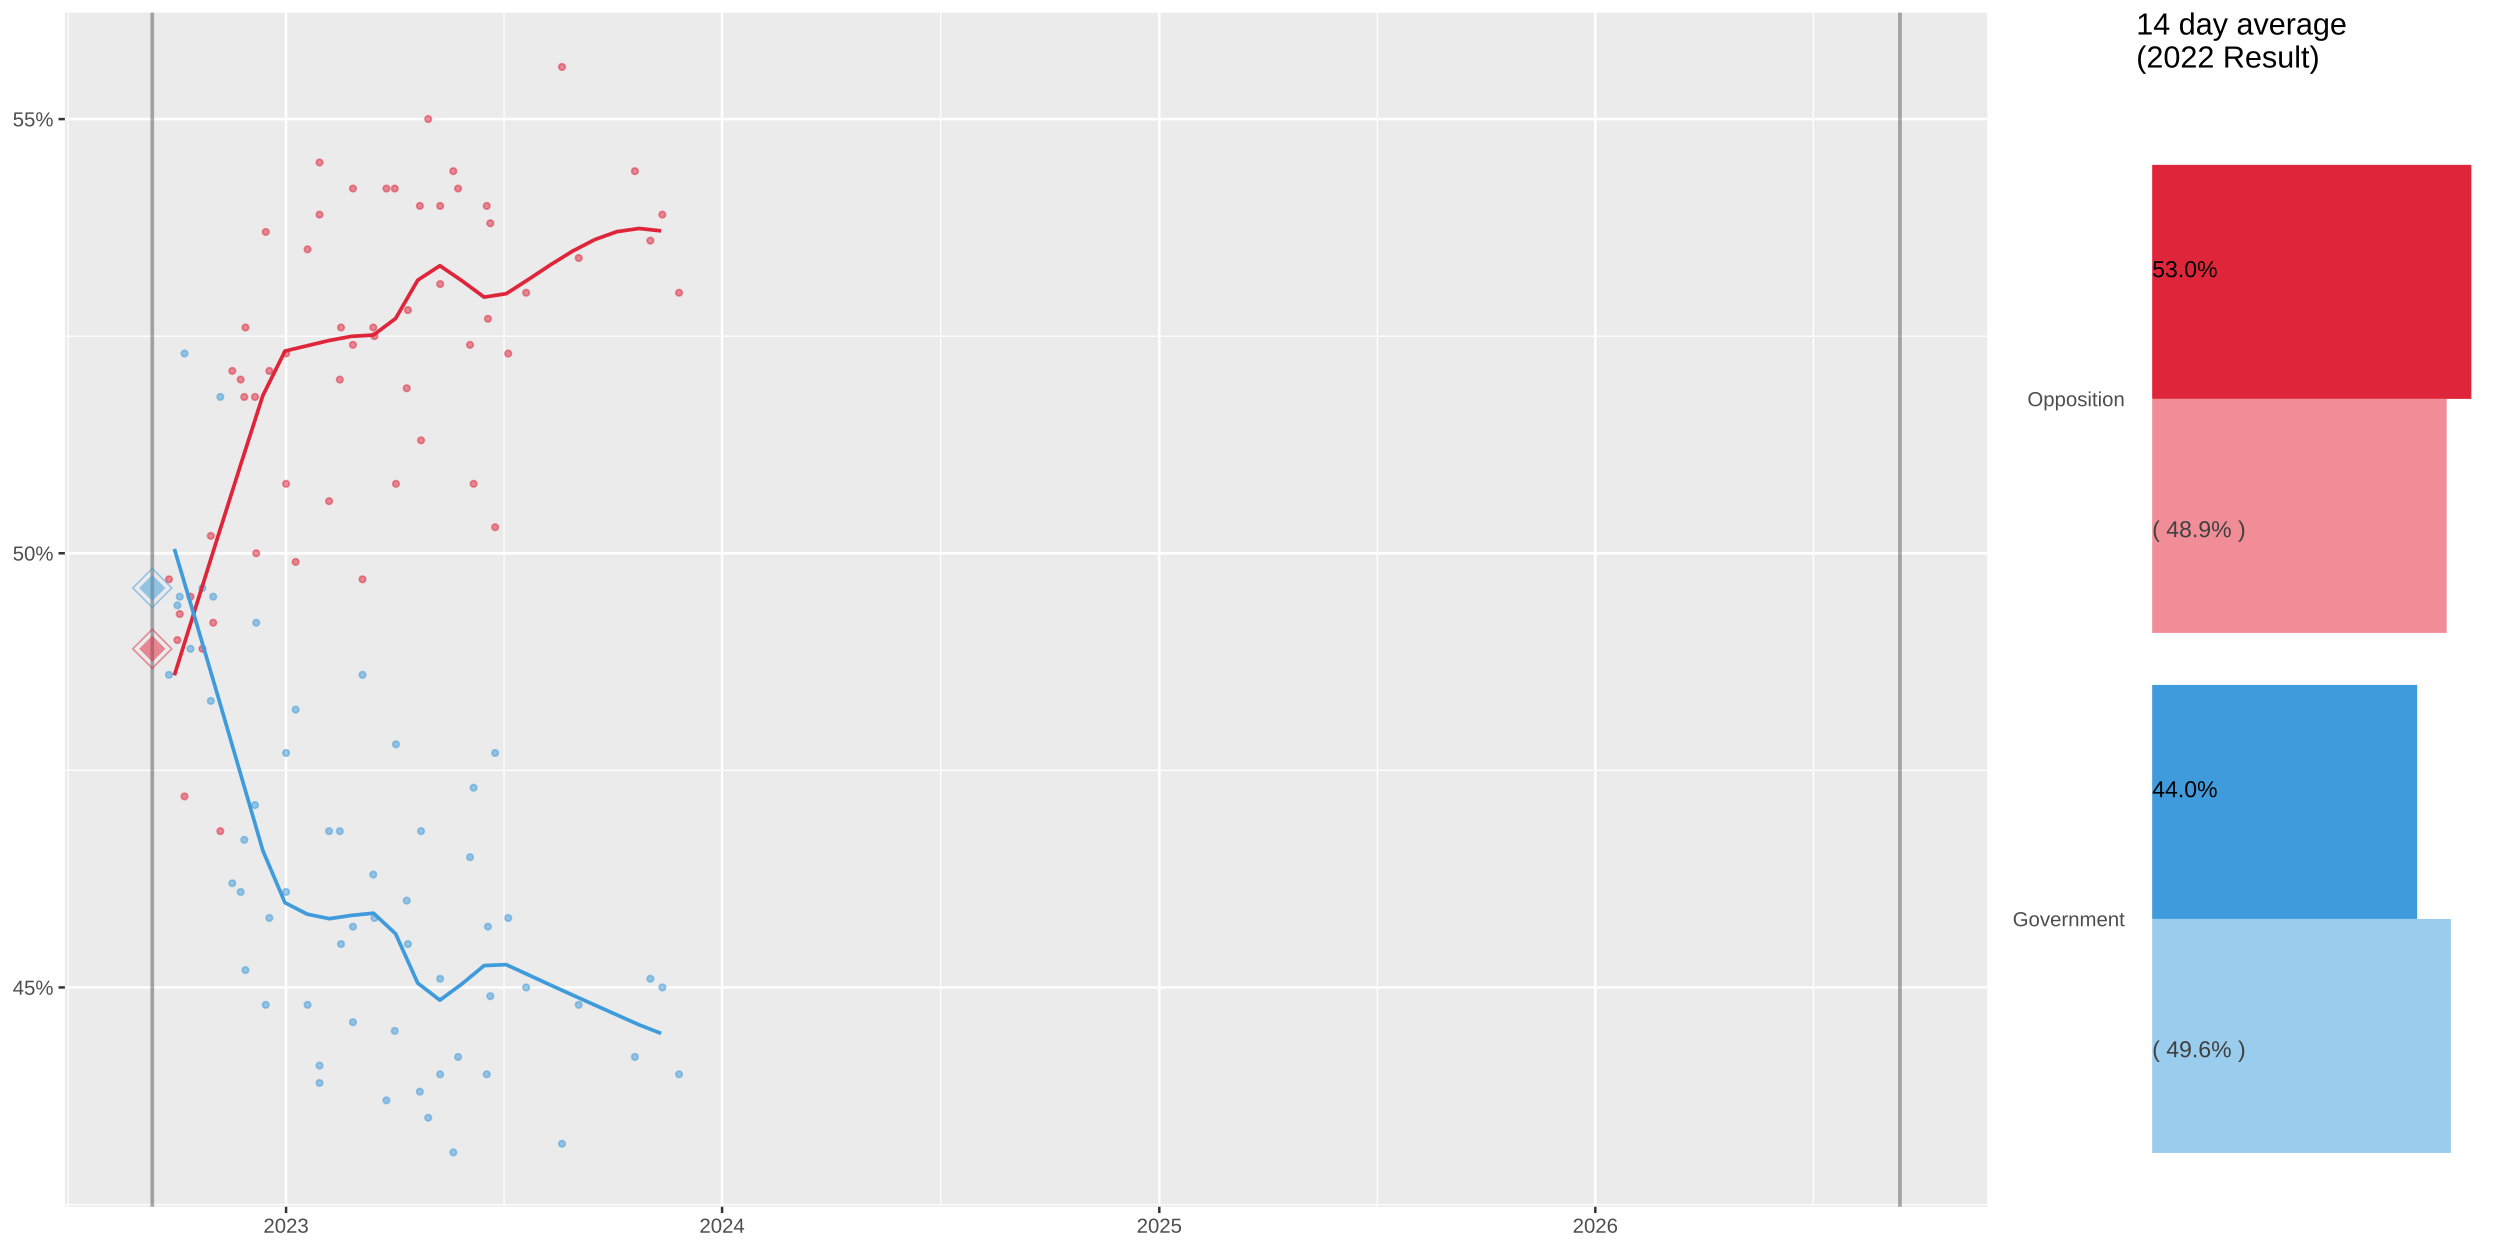
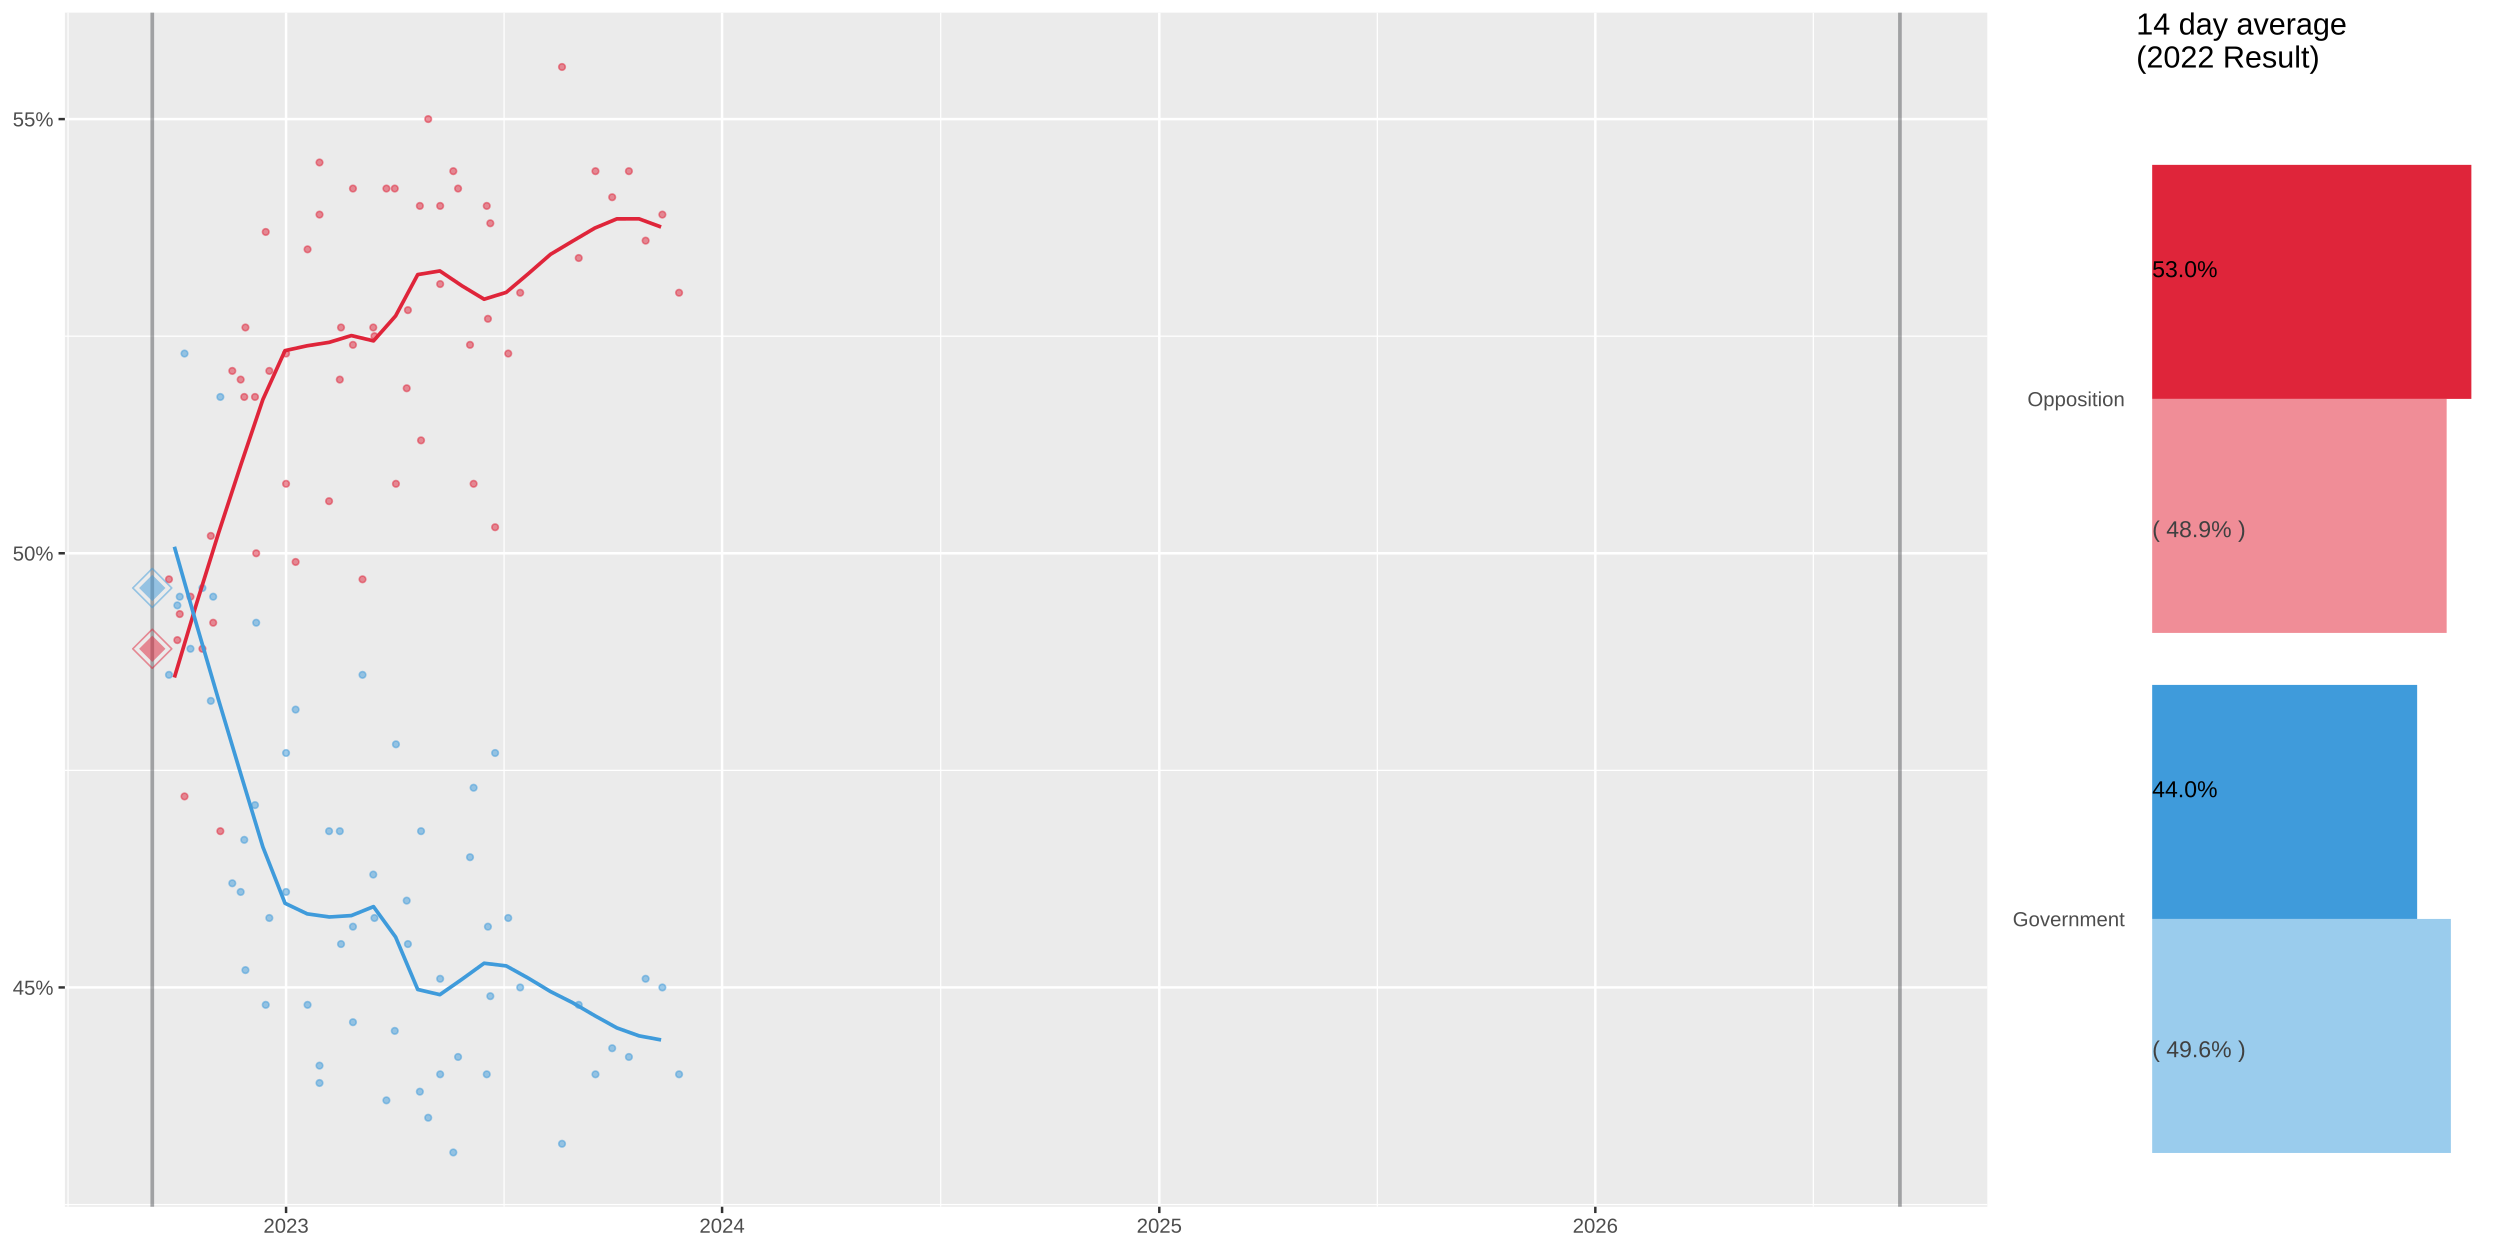
<svg xmlns="http://www.w3.org/2000/svg" class="svglite" width="1080.00pt" height="540.00pt" viewBox="0 0 1080.00 540.00">
  <defs>
    <style type="text/css">
    line, polyline, polygon, path, rect, circle {
      fill: none;
      stroke: #000000;
      stroke-linecap: round;
      stroke-linejoin: round;
      stroke-miterlimit: 10.00;
    }
    text {
      white-space: pre;
    }
  </style>
  </defs>
  <rect width="100%" height="100%" style="stroke: none; fill: none;" />
  <defs>
    <clipPath id="cpMC4wMHwxMDgwLjAwfDAuMDB8NTQwLjAw">
      <rect x="0.00" y="0.00" width="1080.00" height="540.00" />
    </clipPath>
  </defs>
  <g clip-path="url(#cpMC4wMHwxMDgwLjAwfDAuMDB8NTQwLjAw)">
</g>
  <defs>
    <clipPath id="cpMC4wMHw4NjQuMDB8MC4wMHw1NDAuMDA=">
      <rect x="0.00" y="0.00" width="864.00" height="540.00" />
    </clipPath>
  </defs>
  <g clip-path="url(#cpMC4wMHw4NjQuMDB8MC4wMHw1NDAuMDA=)">
    <rect x="0.00" y="0.00" width="864.00" height="540.00" style="stroke-width: 1.07; stroke: #FFFFFF; fill: #FFFFFF;" />
  </g>
  <g clip-path="url(#cpMC4wMHwxMDgwLjAwfDAuMDB8NTQwLjAw)">
</g>
  <defs>
    <clipPath id="cpMjguMDN8ODU4LjUyfDUuNDh8NTIxLjMx">
      <rect x="28.03" y="5.48" width="830.49" height="515.83" />
    </clipPath>
  </defs>
  <g clip-path="url(#cpMjguMDN8ODU4LjUyfDUuNDh8NTIxLjMx)">
    <rect x="28.03" y="5.48" width="830.49" height="515.83" style="stroke-width: 1.07; stroke: none; fill: #EBEBEB;" />
    <polyline points="28.03,520.37 858.52,520.37 " style="stroke-width: 0.53; stroke: #FFFFFF; stroke-linecap: butt;" />
    <polyline points="28.03,332.80 858.52,332.80 " style="stroke-width: 0.53; stroke: #FFFFFF; stroke-linecap: butt;" />
    <polyline points="28.03,145.22 858.52,145.22 " style="stroke-width: 0.53; stroke: #FFFFFF; stroke-linecap: butt;" />
    <polyline points="29.40,521.31 29.40,5.48 " style="stroke-width: 0.53; stroke: #FFFFFF; stroke-linecap: butt;" />
    <polyline points="217.76,521.31 217.76,5.48 " style="stroke-width: 0.53; stroke: #FFFFFF; stroke-linecap: butt;" />
    <polyline points="406.38,521.31 406.38,5.48 " style="stroke-width: 0.53; stroke: #FFFFFF; stroke-linecap: butt;" />
    <polyline points="595.00,521.31 595.00,5.48 " style="stroke-width: 0.53; stroke: #FFFFFF; stroke-linecap: butt;" />
    <polyline points="783.36,521.31 783.36,5.48 " style="stroke-width: 0.53; stroke: #FFFFFF; stroke-linecap: butt;" />
    <polyline points="28.03,426.58 858.52,426.58 " style="stroke-width: 1.07; stroke: #FFFFFF; stroke-linecap: butt;" />
    <polyline points="28.03,239.01 858.52,239.01 " style="stroke-width: 1.07; stroke: #FFFFFF; stroke-linecap: butt;" />
    <polyline points="28.03,51.44 858.52,51.44 " style="stroke-width: 1.07; stroke: #FFFFFF; stroke-linecap: butt;" />
    <polyline points="123.58,521.31 123.58,5.48 " style="stroke-width: 1.07; stroke: #FFFFFF; stroke-linecap: butt;" />
    <polyline points="311.94,521.31 311.94,5.48 " style="stroke-width: 1.07; stroke: #FFFFFF; stroke-linecap: butt;" />
    <polyline points="500.82,521.31 500.82,5.48 " style="stroke-width: 1.07; stroke: #FFFFFF; stroke-linecap: butt;" />
    <polyline points="689.18,521.31 689.18,5.48 " style="stroke-width: 1.07; stroke: #FFFFFF; stroke-linecap: butt;" />
    <circle cx="293.36" cy="126.46" r="1.42" style="stroke-width: 0.71; stroke: #DF253A; stroke-opacity: 0.50; fill: #DF253A; fill-opacity: 0.50;" />
    <circle cx="286.14" cy="92.70" r="1.42" style="stroke-width: 0.71; stroke: #DF253A; stroke-opacity: 0.50; fill: #DF253A; fill-opacity: 0.50;" />
-     <circle cx="280.97" cy="103.96" r="1.42" style="stroke-width: 0.71; stroke: #DF253A; stroke-opacity: 0.50; fill: #DF253A; fill-opacity: 0.50;" />
-     <circle cx="274.27" cy="73.94" r="1.42" style="stroke-width: 0.71; stroke: #DF253A; stroke-opacity: 0.50; fill: #DF253A; fill-opacity: 0.50;" />
+     <circle cx="278.91" cy="103.96" r="1.42" style="stroke-width: 0.71; stroke: #DF253A; stroke-opacity: 0.50; fill: #DF253A; fill-opacity: 0.50;" />
+     <circle cx="271.69" cy="73.94" r="1.42" style="stroke-width: 0.71; stroke: #DF253A; stroke-opacity: 0.50; fill: #DF253A; fill-opacity: 0.50;" />
+     <circle cx="264.46" cy="85.20" r="1.42" style="stroke-width: 0.71; stroke: #DF253A; stroke-opacity: 0.50; fill: #DF253A; fill-opacity: 0.50;" />
+     <circle cx="257.24" cy="73.94" r="1.42" style="stroke-width: 0.71; stroke: #DF253A; stroke-opacity: 0.50; fill: #DF253A; fill-opacity: 0.50;" />
    <circle cx="250.01" cy="111.46" r="1.42" style="stroke-width: 0.71; stroke: #DF253A; stroke-opacity: 0.50; fill: #DF253A; fill-opacity: 0.50;" />
    <circle cx="242.79" cy="28.93" r="1.42" style="stroke-width: 0.71; stroke: #DF253A; stroke-opacity: 0.50; fill: #DF253A; fill-opacity: 0.50;" />
-     <circle cx="227.30" cy="126.46" r="1.42" style="stroke-width: 0.71; stroke: #DF253A; stroke-opacity: 0.50; fill: #DF253A; fill-opacity: 0.50;" />
+     <circle cx="224.72" cy="126.46" r="1.42" style="stroke-width: 0.71; stroke: #DF253A; stroke-opacity: 0.50; fill: #DF253A; fill-opacity: 0.50;" />
    <circle cx="219.56" cy="152.73" r="1.42" style="stroke-width: 0.71; stroke: #DF253A; stroke-opacity: 0.50; fill: #DF253A; fill-opacity: 0.50;" />
    <circle cx="213.89" cy="227.76" r="1.42" style="stroke-width: 0.71; stroke: #DF253A; stroke-opacity: 0.50; fill: #DF253A; fill-opacity: 0.50;" />
    <circle cx="211.82" cy="96.45" r="1.42" style="stroke-width: 0.71; stroke: #DF253A; stroke-opacity: 0.50; fill: #DF253A; fill-opacity: 0.50;" />
    <circle cx="210.79" cy="137.72" r="1.42" style="stroke-width: 0.71; stroke: #DF253A; stroke-opacity: 0.50; fill: #DF253A; fill-opacity: 0.50;" />
    <circle cx="210.28" cy="88.95" r="1.42" style="stroke-width: 0.71; stroke: #DF253A; stroke-opacity: 0.50; fill: #DF253A; fill-opacity: 0.50;" />
    <circle cx="204.60" cy="209.00" r="1.42" style="stroke-width: 0.71; stroke: #DF253A; stroke-opacity: 0.50; fill: #DF253A; fill-opacity: 0.50;" />
    <circle cx="203.05" cy="148.97" r="1.42" style="stroke-width: 0.71; stroke: #DF253A; stroke-opacity: 0.50; fill: #DF253A; fill-opacity: 0.50;" />
    <circle cx="197.89" cy="81.45" r="1.42" style="stroke-width: 0.71; stroke: #DF253A; stroke-opacity: 0.50; fill: #DF253A; fill-opacity: 0.50;" />
    <circle cx="195.83" cy="73.94" r="1.42" style="stroke-width: 0.71; stroke: #DF253A; stroke-opacity: 0.50; fill: #DF253A; fill-opacity: 0.50;" />
    <circle cx="190.15" cy="122.71" r="1.42" style="stroke-width: 0.71; stroke: #DF253A; stroke-opacity: 0.50; fill: #DF253A; fill-opacity: 0.50;" />
    <circle cx="190.15" cy="88.95" r="1.42" style="stroke-width: 0.71; stroke: #DF253A; stroke-opacity: 0.50; fill: #DF253A; fill-opacity: 0.50;" />
    <circle cx="184.99" cy="51.44" r="1.42" style="stroke-width: 0.71; stroke: #DF253A; stroke-opacity: 0.50; fill: #DF253A; fill-opacity: 0.50;" />
    <circle cx="181.89" cy="190.24" r="1.42" style="stroke-width: 0.71; stroke: #DF253A; stroke-opacity: 0.50; fill: #DF253A; fill-opacity: 0.50;" />
    <circle cx="181.38" cy="88.95" r="1.42" style="stroke-width: 0.71; stroke: #DF253A; stroke-opacity: 0.50; fill: #DF253A; fill-opacity: 0.50;" />
    <circle cx="176.22" cy="133.97" r="1.42" style="stroke-width: 0.71; stroke: #DF253A; stroke-opacity: 0.50; fill: #DF253A; fill-opacity: 0.50;" />
    <circle cx="175.70" cy="167.73" r="1.42" style="stroke-width: 0.71; stroke: #DF253A; stroke-opacity: 0.50; fill: #DF253A; fill-opacity: 0.50;" />
    <circle cx="171.05" cy="209.00" r="1.42" style="stroke-width: 0.71; stroke: #DF253A; stroke-opacity: 0.50; fill: #DF253A; fill-opacity: 0.50;" />
    <circle cx="170.54" cy="81.45" r="1.42" style="stroke-width: 0.71; stroke: #DF253A; stroke-opacity: 0.50; fill: #DF253A; fill-opacity: 0.50;" />
    <circle cx="166.93" cy="81.45" r="1.42" style="stroke-width: 0.71; stroke: #DF253A; stroke-opacity: 0.50; fill: #DF253A; fill-opacity: 0.50;" />
    <circle cx="161.77" cy="145.22" r="1.42" style="stroke-width: 0.71; stroke: #DF253A; stroke-opacity: 0.50; fill: #DF253A; fill-opacity: 0.50;" />
    <circle cx="161.25" cy="141.47" r="1.42" style="stroke-width: 0.71; stroke: #DF253A; stroke-opacity: 0.50; fill: #DF253A; fill-opacity: 0.50;" />
    <circle cx="156.61" cy="250.26" r="1.42" style="stroke-width: 0.71; stroke: #DF253A; stroke-opacity: 0.50; fill: #DF253A; fill-opacity: 0.50;" />
    <circle cx="152.48" cy="148.97" r="1.42" style="stroke-width: 0.71; stroke: #DF253A; stroke-opacity: 0.50; fill: #DF253A; fill-opacity: 0.50;" />
    <circle cx="152.48" cy="81.45" r="1.42" style="stroke-width: 0.71; stroke: #DF253A; stroke-opacity: 0.50; fill: #DF253A; fill-opacity: 0.50;" />
    <circle cx="147.32" cy="141.47" r="1.42" style="stroke-width: 0.71; stroke: #DF253A; stroke-opacity: 0.50; fill: #DF253A; fill-opacity: 0.50;" />
    <circle cx="146.80" cy="163.98" r="1.42" style="stroke-width: 0.71; stroke: #DF253A; stroke-opacity: 0.50; fill: #DF253A; fill-opacity: 0.50;" />
    <circle cx="142.16" cy="216.50" r="1.42" style="stroke-width: 0.71; stroke: #DF253A; stroke-opacity: 0.50; fill: #DF253A; fill-opacity: 0.50;" />
    <circle cx="138.03" cy="70.19" r="1.42" style="stroke-width: 0.71; stroke: #DF253A; stroke-opacity: 0.50; fill: #DF253A; fill-opacity: 0.50;" />
    <circle cx="138.03" cy="92.70" r="1.42" style="stroke-width: 0.71; stroke: #DF253A; stroke-opacity: 0.50; fill: #DF253A; fill-opacity: 0.50;" />
    <circle cx="123.58" cy="209.00" r="1.42" style="stroke-width: 0.71; stroke: #DF253A; stroke-opacity: 0.50; fill: #DF253A; fill-opacity: 0.50;" />
    <circle cx="132.87" cy="107.71" r="1.42" style="stroke-width: 0.71; stroke: #DF253A; stroke-opacity: 0.50; fill: #DF253A; fill-opacity: 0.50;" />
    <circle cx="127.71" cy="242.76" r="1.42" style="stroke-width: 0.71; stroke: #DF253A; stroke-opacity: 0.50; fill: #DF253A; fill-opacity: 0.50;" />
    <circle cx="123.58" cy="152.73" r="1.42" style="stroke-width: 0.71; stroke: #DF253A; stroke-opacity: 0.50; fill: #DF253A; fill-opacity: 0.50;" />
    <circle cx="116.35" cy="160.23" r="1.42" style="stroke-width: 0.71; stroke: #DF253A; stroke-opacity: 0.50; fill: #DF253A; fill-opacity: 0.50;" />
    <circle cx="114.80" cy="100.20" r="1.42" style="stroke-width: 0.71; stroke: #DF253A; stroke-opacity: 0.50; fill: #DF253A; fill-opacity: 0.50;" />
    <circle cx="110.68" cy="239.01" r="1.42" style="stroke-width: 0.71; stroke: #DF253A; stroke-opacity: 0.50; fill: #DF253A; fill-opacity: 0.50;" />
    <circle cx="110.16" cy="171.48" r="1.42" style="stroke-width: 0.71; stroke: #DF253A; stroke-opacity: 0.50; fill: #DF253A; fill-opacity: 0.50;" />
    <circle cx="106.03" cy="141.47" r="1.42" style="stroke-width: 0.71; stroke: #DF253A; stroke-opacity: 0.50; fill: #DF253A; fill-opacity: 0.50;" />
    <circle cx="105.52" cy="171.48" r="1.42" style="stroke-width: 0.71; stroke: #DF253A; stroke-opacity: 0.50; fill: #DF253A; fill-opacity: 0.50;" />
    <circle cx="103.97" cy="163.98" r="1.42" style="stroke-width: 0.71; stroke: #DF253A; stroke-opacity: 0.50; fill: #DF253A; fill-opacity: 0.50;" />
    <circle cx="100.35" cy="160.23" r="1.42" style="stroke-width: 0.71; stroke: #DF253A; stroke-opacity: 0.50; fill: #DF253A; fill-opacity: 0.50;" />
    <circle cx="95.19" cy="359.06" r="1.42" style="stroke-width: 0.71; stroke: #DF253A; stroke-opacity: 0.50; fill: #DF253A; fill-opacity: 0.50;" />
    <circle cx="92.10" cy="269.02" r="1.42" style="stroke-width: 0.71; stroke: #DF253A; stroke-opacity: 0.50; fill: #DF253A; fill-opacity: 0.50;" />
    <circle cx="91.07" cy="231.51" r="1.42" style="stroke-width: 0.71; stroke: #DF253A; stroke-opacity: 0.50; fill: #DF253A; fill-opacity: 0.50;" />
    <circle cx="87.45" cy="280.28" r="1.42" style="stroke-width: 0.71; stroke: #DF253A; stroke-opacity: 0.50; fill: #DF253A; fill-opacity: 0.50;" />
    <circle cx="82.29" cy="257.77" r="1.42" style="stroke-width: 0.71; stroke: #DF253A; stroke-opacity: 0.50; fill: #DF253A; fill-opacity: 0.50;" />
    <circle cx="79.71" cy="344.05" r="1.42" style="stroke-width: 0.71; stroke: #DF253A; stroke-opacity: 0.50; fill: #DF253A; fill-opacity: 0.50;" />
    <circle cx="77.65" cy="265.27" r="1.42" style="stroke-width: 0.71; stroke: #DF253A; stroke-opacity: 0.50; fill: #DF253A; fill-opacity: 0.50;" />
    <circle cx="76.62" cy="276.52" r="1.42" style="stroke-width: 0.71; stroke: #DF253A; stroke-opacity: 0.50; fill: #DF253A; fill-opacity: 0.50;" />
    <circle cx="73.00" cy="250.26" r="1.42" style="stroke-width: 0.71; stroke: #DF253A; stroke-opacity: 0.50; fill: #DF253A; fill-opacity: 0.50;" />
    <circle cx="293.36" cy="464.10" r="1.42" style="stroke-width: 0.71; stroke: #3F9BDB; stroke-opacity: 0.50; fill: #3F9BDB; fill-opacity: 0.50;" />
    <circle cx="286.14" cy="426.58" r="1.42" style="stroke-width: 0.71; stroke: #3F9BDB; stroke-opacity: 0.50; fill: #3F9BDB; fill-opacity: 0.50;" />
-     <circle cx="280.97" cy="422.83" r="1.42" style="stroke-width: 0.71; stroke: #3F9BDB; stroke-opacity: 0.50; fill: #3F9BDB; fill-opacity: 0.50;" />
-     <circle cx="274.27" cy="456.60" r="1.42" style="stroke-width: 0.71; stroke: #3F9BDB; stroke-opacity: 0.50; fill: #3F9BDB; fill-opacity: 0.50;" />
+     <circle cx="278.91" cy="422.83" r="1.42" style="stroke-width: 0.71; stroke: #3F9BDB; stroke-opacity: 0.50; fill: #3F9BDB; fill-opacity: 0.50;" />
+     <circle cx="271.69" cy="456.60" r="1.42" style="stroke-width: 0.71; stroke: #3F9BDB; stroke-opacity: 0.50; fill: #3F9BDB; fill-opacity: 0.50;" />
+     <circle cx="264.46" cy="452.84" r="1.42" style="stroke-width: 0.71; stroke: #3F9BDB; stroke-opacity: 0.50; fill: #3F9BDB; fill-opacity: 0.50;" />
+     <circle cx="257.24" cy="464.10" r="1.42" style="stroke-width: 0.71; stroke: #3F9BDB; stroke-opacity: 0.50; fill: #3F9BDB; fill-opacity: 0.50;" />
    <circle cx="250.01" cy="434.09" r="1.42" style="stroke-width: 0.71; stroke: #3F9BDB; stroke-opacity: 0.50; fill: #3F9BDB; fill-opacity: 0.50;" />
    <circle cx="242.79" cy="494.11" r="1.42" style="stroke-width: 0.71; stroke: #3F9BDB; stroke-opacity: 0.50; fill: #3F9BDB; fill-opacity: 0.50;" />
-     <circle cx="227.30" cy="426.58" r="1.42" style="stroke-width: 0.71; stroke: #3F9BDB; stroke-opacity: 0.50; fill: #3F9BDB; fill-opacity: 0.50;" />
+     <circle cx="224.72" cy="426.58" r="1.42" style="stroke-width: 0.71; stroke: #3F9BDB; stroke-opacity: 0.50; fill: #3F9BDB; fill-opacity: 0.50;" />
    <circle cx="219.56" cy="396.57" r="1.42" style="stroke-width: 0.71; stroke: #3F9BDB; stroke-opacity: 0.50; fill: #3F9BDB; fill-opacity: 0.50;" />
    <circle cx="213.89" cy="325.29" r="1.42" style="stroke-width: 0.71; stroke: #3F9BDB; stroke-opacity: 0.50; fill: #3F9BDB; fill-opacity: 0.50;" />
    <circle cx="211.82" cy="430.34" r="1.42" style="stroke-width: 0.71; stroke: #3F9BDB; stroke-opacity: 0.50; fill: #3F9BDB; fill-opacity: 0.50;" />
    <circle cx="210.79" cy="400.32" r="1.42" style="stroke-width: 0.71; stroke: #3F9BDB; stroke-opacity: 0.50; fill: #3F9BDB; fill-opacity: 0.50;" />
    <circle cx="210.28" cy="464.10" r="1.42" style="stroke-width: 0.71; stroke: #3F9BDB; stroke-opacity: 0.50; fill: #3F9BDB; fill-opacity: 0.50;" />
    <circle cx="204.60" cy="340.30" r="1.42" style="stroke-width: 0.71; stroke: #3F9BDB; stroke-opacity: 0.50; fill: #3F9BDB; fill-opacity: 0.50;" />
    <circle cx="203.05" cy="370.31" r="1.42" style="stroke-width: 0.71; stroke: #3F9BDB; stroke-opacity: 0.50; fill: #3F9BDB; fill-opacity: 0.50;" />
    <circle cx="197.89" cy="456.60" r="1.42" style="stroke-width: 0.71; stroke: #3F9BDB; stroke-opacity: 0.50; fill: #3F9BDB; fill-opacity: 0.50;" />
    <circle cx="195.83" cy="497.86" r="1.42" style="stroke-width: 0.71; stroke: #3F9BDB; stroke-opacity: 0.50; fill: #3F9BDB; fill-opacity: 0.50;" />
    <circle cx="190.15" cy="422.83" r="1.42" style="stroke-width: 0.71; stroke: #3F9BDB; stroke-opacity: 0.50; fill: #3F9BDB; fill-opacity: 0.50;" />
    <circle cx="190.15" cy="464.10" r="1.42" style="stroke-width: 0.71; stroke: #3F9BDB; stroke-opacity: 0.50; fill: #3F9BDB; fill-opacity: 0.50;" />
    <circle cx="184.99" cy="482.86" r="1.42" style="stroke-width: 0.71; stroke: #3F9BDB; stroke-opacity: 0.50; fill: #3F9BDB; fill-opacity: 0.50;" />
    <circle cx="181.89" cy="359.06" r="1.42" style="stroke-width: 0.71; stroke: #3F9BDB; stroke-opacity: 0.50; fill: #3F9BDB; fill-opacity: 0.50;" />
    <circle cx="181.38" cy="471.60" r="1.42" style="stroke-width: 0.71; stroke: #3F9BDB; stroke-opacity: 0.50; fill: #3F9BDB; fill-opacity: 0.50;" />
    <circle cx="176.22" cy="407.83" r="1.42" style="stroke-width: 0.71; stroke: #3F9BDB; stroke-opacity: 0.50; fill: #3F9BDB; fill-opacity: 0.50;" />
    <circle cx="175.70" cy="389.07" r="1.42" style="stroke-width: 0.71; stroke: #3F9BDB; stroke-opacity: 0.50; fill: #3F9BDB; fill-opacity: 0.50;" />
    <circle cx="171.05" cy="321.54" r="1.42" style="stroke-width: 0.71; stroke: #3F9BDB; stroke-opacity: 0.50; fill: #3F9BDB; fill-opacity: 0.50;" />
    <circle cx="170.54" cy="445.34" r="1.42" style="stroke-width: 0.71; stroke: #3F9BDB; stroke-opacity: 0.50; fill: #3F9BDB; fill-opacity: 0.50;" />
    <circle cx="166.93" cy="475.35" r="1.42" style="stroke-width: 0.71; stroke: #3F9BDB; stroke-opacity: 0.50; fill: #3F9BDB; fill-opacity: 0.50;" />
    <circle cx="161.77" cy="396.57" r="1.42" style="stroke-width: 0.71; stroke: #3F9BDB; stroke-opacity: 0.50; fill: #3F9BDB; fill-opacity: 0.50;" />
    <circle cx="161.25" cy="377.81" r="1.42" style="stroke-width: 0.71; stroke: #3F9BDB; stroke-opacity: 0.50; fill: #3F9BDB; fill-opacity: 0.50;" />
    <circle cx="156.61" cy="291.53" r="1.42" style="stroke-width: 0.71; stroke: #3F9BDB; stroke-opacity: 0.50; fill: #3F9BDB; fill-opacity: 0.50;" />
    <circle cx="152.48" cy="400.32" r="1.42" style="stroke-width: 0.71; stroke: #3F9BDB; stroke-opacity: 0.50; fill: #3F9BDB; fill-opacity: 0.50;" />
    <circle cx="152.48" cy="441.59" r="1.42" style="stroke-width: 0.71; stroke: #3F9BDB; stroke-opacity: 0.50; fill: #3F9BDB; fill-opacity: 0.50;" />
    <circle cx="147.32" cy="407.83" r="1.42" style="stroke-width: 0.71; stroke: #3F9BDB; stroke-opacity: 0.50; fill: #3F9BDB; fill-opacity: 0.50;" />
    <circle cx="146.80" cy="359.06" r="1.42" style="stroke-width: 0.71; stroke: #3F9BDB; stroke-opacity: 0.50; fill: #3F9BDB; fill-opacity: 0.50;" />
    <circle cx="142.16" cy="359.06" r="1.42" style="stroke-width: 0.71; stroke: #3F9BDB; stroke-opacity: 0.50; fill: #3F9BDB; fill-opacity: 0.50;" />
    <circle cx="138.03" cy="467.85" r="1.42" style="stroke-width: 0.71; stroke: #3F9BDB; stroke-opacity: 0.50; fill: #3F9BDB; fill-opacity: 0.50;" />
    <circle cx="138.03" cy="460.35" r="1.42" style="stroke-width: 0.71; stroke: #3F9BDB; stroke-opacity: 0.50; fill: #3F9BDB; fill-opacity: 0.50;" />
    <circle cx="123.58" cy="325.29" r="1.42" style="stroke-width: 0.71; stroke: #3F9BDB; stroke-opacity: 0.50; fill: #3F9BDB; fill-opacity: 0.50;" />
    <circle cx="132.87" cy="434.09" r="1.42" style="stroke-width: 0.71; stroke: #3F9BDB; stroke-opacity: 0.50; fill: #3F9BDB; fill-opacity: 0.50;" />
    <circle cx="127.71" cy="306.54" r="1.42" style="stroke-width: 0.71; stroke: #3F9BDB; stroke-opacity: 0.50; fill: #3F9BDB; fill-opacity: 0.50;" />
    <circle cx="123.58" cy="385.32" r="1.42" style="stroke-width: 0.71; stroke: #3F9BDB; stroke-opacity: 0.50; fill: #3F9BDB; fill-opacity: 0.50;" />
    <circle cx="116.35" cy="396.57" r="1.42" style="stroke-width: 0.71; stroke: #3F9BDB; stroke-opacity: 0.50; fill: #3F9BDB; fill-opacity: 0.50;" />
    <circle cx="114.80" cy="434.09" r="1.42" style="stroke-width: 0.71; stroke: #3F9BDB; stroke-opacity: 0.50; fill: #3F9BDB; fill-opacity: 0.50;" />
    <circle cx="110.68" cy="269.02" r="1.42" style="stroke-width: 0.71; stroke: #3F9BDB; stroke-opacity: 0.50; fill: #3F9BDB; fill-opacity: 0.50;" />
    <circle cx="110.16" cy="347.80" r="1.42" style="stroke-width: 0.71; stroke: #3F9BDB; stroke-opacity: 0.50; fill: #3F9BDB; fill-opacity: 0.50;" />
    <circle cx="106.03" cy="419.08" r="1.42" style="stroke-width: 0.71; stroke: #3F9BDB; stroke-opacity: 0.50; fill: #3F9BDB; fill-opacity: 0.50;" />
    <circle cx="105.52" cy="362.81" r="1.42" style="stroke-width: 0.71; stroke: #3F9BDB; stroke-opacity: 0.50; fill: #3F9BDB; fill-opacity: 0.50;" />
    <circle cx="103.97" cy="385.32" r="1.42" style="stroke-width: 0.71; stroke: #3F9BDB; stroke-opacity: 0.50; fill: #3F9BDB; fill-opacity: 0.50;" />
    <circle cx="100.35" cy="381.57" r="1.42" style="stroke-width: 0.71; stroke: #3F9BDB; stroke-opacity: 0.50; fill: #3F9BDB; fill-opacity: 0.50;" />
    <circle cx="95.19" cy="171.48" r="1.42" style="stroke-width: 0.71; stroke: #3F9BDB; stroke-opacity: 0.50; fill: #3F9BDB; fill-opacity: 0.50;" />
    <circle cx="92.10" cy="257.77" r="1.42" style="stroke-width: 0.71; stroke: #3F9BDB; stroke-opacity: 0.50; fill: #3F9BDB; fill-opacity: 0.50;" />
    <circle cx="91.07" cy="302.78" r="1.42" style="stroke-width: 0.71; stroke: #3F9BDB; stroke-opacity: 0.50; fill: #3F9BDB; fill-opacity: 0.50;" />
    <circle cx="87.45" cy="254.02" r="1.42" style="stroke-width: 0.71; stroke: #3F9BDB; stroke-opacity: 0.50; fill: #3F9BDB; fill-opacity: 0.50;" />
    <circle cx="82.29" cy="280.28" r="1.42" style="stroke-width: 0.71; stroke: #3F9BDB; stroke-opacity: 0.50; fill: #3F9BDB; fill-opacity: 0.50;" />
    <circle cx="79.71" cy="152.73" r="1.42" style="stroke-width: 0.71; stroke: #3F9BDB; stroke-opacity: 0.50; fill: #3F9BDB; fill-opacity: 0.50;" />
    <circle cx="77.65" cy="257.77" r="1.42" style="stroke-width: 0.71; stroke: #3F9BDB; stroke-opacity: 0.50; fill: #3F9BDB; fill-opacity: 0.50;" />
    <circle cx="76.62" cy="261.52" r="1.42" style="stroke-width: 0.71; stroke: #3F9BDB; stroke-opacity: 0.50; fill: #3F9BDB; fill-opacity: 0.50;" />
    <circle cx="73.00" cy="291.53" r="1.42" style="stroke-width: 0.71; stroke: #3F9BDB; stroke-opacity: 0.50; fill: #3F9BDB; fill-opacity: 0.50;" />
-     <polyline points="75.34,291.73 84.89,261.25 94.45,230.79 104.01,200.63 113.56,170.85 123.12,151.65 132.68,149.36 142.23,147.09 151.79,145.30 161.35,144.72 170.90,137.57 180.46,121.03 190.02,114.79 199.58,121.31 209.13,128.36 218.69,126.87 228.25,120.74 237.80,114.40 247.36,108.47 256.92,103.51 266.47,100.07 276.03,98.70 285.59,99.74 " style="stroke-width: 1.60; stroke: #DF253A; stroke-linecap: butt;" />
-     <polyline points="75.34,237.15 84.89,269.29 94.45,301.79 104.01,334.64 113.56,367.46 123.12,389.98 132.68,394.90 142.23,396.88 151.79,395.45 161.35,394.50 170.90,403.39 180.46,424.70 190.02,432.06 199.58,425.04 209.13,417.13 218.69,416.73 228.25,421.13 237.80,425.54 247.36,429.87 256.92,434.17 266.47,438.44 276.03,442.69 285.59,446.44 " style="stroke-width: 1.60; stroke: #3F9BDB; stroke-linecap: butt;" />
+     <polyline points="75.34,292.68 84.89,260.80 94.45,230.15 104.01,200.92 113.56,172.59 123.12,151.48 132.68,149.38 142.23,147.88 151.79,144.97 161.35,147.26 170.90,136.47 180.46,118.62 190.02,117.05 199.58,123.49 209.13,129.26 218.69,126.30 228.25,118.22 237.80,109.88 247.36,104.17 256.92,98.54 266.47,94.55 276.03,94.53 285.59,98.07 " style="stroke-width: 1.60; stroke: #DF253A; stroke-linecap: butt;" />
+     <polyline points="75.34,236.20 84.89,269.74 94.45,302.45 104.01,334.36 113.56,365.89 123.12,390.20 132.68,394.78 142.23,396.13 151.79,395.53 161.35,391.66 170.90,404.81 180.46,427.46 190.02,429.69 199.58,423.03 209.13,416.12 218.69,417.27 228.25,422.58 237.80,428.34 247.36,433.17 256.92,438.76 266.47,444.05 276.03,447.48 285.59,449.25 " style="stroke-width: 1.60; stroke: #3F9BDB; stroke-linecap: butt;" />
    <line x1="820.77" y1="521.31" x2="820.77" y2="5.48" style="stroke-width: 1.60; stroke: #56595C; stroke-opacity: 0.50; stroke-linecap: butt;" />
    <line x1="65.78" y1="521.31" x2="65.78" y2="5.48" style="stroke-width: 1.60; stroke: #56595C; stroke-opacity: 0.50; stroke-linecap: butt;" />
    <polygon points="60.09,280.28 65.78,274.59 71.47,280.28 65.78,285.97 " style="stroke-width: 0.71; stroke: none; fill: #DF253A; fill-opacity: 0.50;" />
    <polygon points="60.09,254.02 65.78,248.33 71.47,254.02 65.78,259.70 " style="stroke-width: 0.71; stroke: none; fill: #3F9BDB; fill-opacity: 0.50;" />
    <polygon points="57.36,280.28 65.78,271.85 74.20,280.28 65.78,288.70 " style="stroke-width: 0.71; stroke: #DF253A; stroke-opacity: 0.50;" />
    <polygon points="57.36,254.02 65.78,245.59 74.20,254.02 65.78,262.44 " style="stroke-width: 0.71; stroke: #3F9BDB; stroke-opacity: 0.50;" />
  </g>
  <g clip-path="url(#cpMC4wMHwxMDgwLjAwfDAuMDB8NTQwLjAw)">
    <text x="23.10" y="429.73" text-anchor="end" style="font-size: 8.80px;fill: #4D4D4D; font-family: &quot;Arial&quot;;" textLength="17.62px" lengthAdjust="spacingAndGlyphs">45%</text>
    <text x="23.10" y="242.16" text-anchor="end" style="font-size: 8.80px;fill: #4D4D4D; font-family: &quot;Arial&quot;;" textLength="17.62px" lengthAdjust="spacingAndGlyphs">50%</text>
    <text x="23.10" y="54.59" text-anchor="end" style="font-size: 8.80px;fill: #4D4D4D; font-family: &quot;Arial&quot;;" textLength="17.62px" lengthAdjust="spacingAndGlyphs">55%</text>
    <polyline points="25.29,426.58 28.03,426.58 " style="stroke-width: 1.07; stroke: #333333; stroke-linecap: butt;" />
    <polyline points="25.29,239.01 28.03,239.01 " style="stroke-width: 1.07; stroke: #333333; stroke-linecap: butt;" />
    <polyline points="25.29,51.44 28.03,51.44 " style="stroke-width: 1.07; stroke: #333333; stroke-linecap: butt;" />
    <polyline points="123.58,524.05 123.58,521.31 " style="stroke-width: 1.07; stroke: #333333; stroke-linecap: butt;" />
    <polyline points="311.94,524.05 311.94,521.31 " style="stroke-width: 1.07; stroke: #333333; stroke-linecap: butt;" />
    <polyline points="500.82,524.05 500.82,521.31 " style="stroke-width: 1.07; stroke: #333333; stroke-linecap: butt;" />
    <polyline points="689.18,524.05 689.18,521.31 " style="stroke-width: 1.07; stroke: #333333; stroke-linecap: butt;" />
    <text x="123.58" y="532.54" text-anchor="middle" style="font-size: 8.80px;fill: #4D4D4D; font-family: &quot;Arial&quot;;" textLength="19.58px" lengthAdjust="spacingAndGlyphs">2023</text>
    <text x="311.94" y="532.54" text-anchor="middle" style="font-size: 8.80px;fill: #4D4D4D; font-family: &quot;Arial&quot;;" textLength="19.58px" lengthAdjust="spacingAndGlyphs">2024</text>
    <text x="500.82" y="532.54" text-anchor="middle" style="font-size: 8.80px;fill: #4D4D4D; font-family: &quot;Arial&quot;;" textLength="19.58px" lengthAdjust="spacingAndGlyphs">2025</text>
    <text x="689.18" y="532.54" text-anchor="middle" style="font-size: 8.80px;fill: #4D4D4D; font-family: &quot;Arial&quot;;" textLength="19.58px" lengthAdjust="spacingAndGlyphs">2026</text>
  </g>
  <defs>
    <clipPath id="cpODY0LjAwfDEwODAuMDB8MC4wMHw1NDAuMDA=">
      <rect x="864.00" y="0.00" width="216.00" height="540.00" />
    </clipPath>
  </defs>
  <g clip-path="url(#cpODY0LjAwfDEwODAuMDB8MC4wMHw1NDAuMDA=)">
    <rect x="864.00" y="0.00" width="216.00" height="540.00" style="stroke-width: 1.07; stroke: #FFFFFF; fill: #FFFFFF;" />
  </g>
  <g clip-path="url(#cpMC4wMHwxMDgwLjAwfDAuMDB8NTQwLjAw)">
</g>
  <defs>
    <clipPath id="cpOTIyLjg1fDEwNzQuNTJ8MzcuNTJ8NTMxLjc4">
      <rect x="922.85" y="37.52" width="151.68" height="494.26" />
    </clipPath>
  </defs>
  <g clip-path="url(#cpOTIyLjg1fDEwNzQuNTJ8MzcuNTJ8NTMxLjc4)">
    <rect x="922.85" y="37.52" width="151.68" height="494.26" style="stroke-width: 1.07; stroke: #FFFFFF; fill: #FFFFFF;" />
    <rect x="929.74" y="172.32" width="127.22" height="101.10" style="stroke-width: 1.07; stroke: none; stroke-linecap: butt; stroke-linejoin: miter; fill: #F08D97;" />
    <rect x="929.74" y="396.98" width="129.04" height="101.10" style="stroke-width: 1.07; stroke: none; stroke-linecap: butt; stroke-linejoin: miter; fill: #9ACCED;" />
    <rect x="929.74" y="71.22" width="137.89" height="101.10" style="stroke-width: 1.07; stroke: none; stroke-linecap: butt; stroke-linejoin: miter; fill: #DF253A;" />
    <rect x="929.74" y="295.88" width="114.47" height="101.10" style="stroke-width: 1.07; stroke: none; stroke-linecap: butt; stroke-linejoin: miter; fill: #3F9BDB;" />
    <text x="929.74" y="119.72" style="font-size: 9.96px; font-family: &quot;Arial&quot;;" textLength="28.22px" lengthAdjust="spacingAndGlyphs">53.0%</text>
    <text x="929.74" y="344.38" style="font-size: 9.96px; font-family: &quot;Arial&quot;;" textLength="28.22px" lengthAdjust="spacingAndGlyphs">44.0%</text>
    <text x="929.74" y="232.05" style="font-size: 9.96px;fill: #404040; font-family: &quot;Arial&quot;;" textLength="40.38px" lengthAdjust="spacingAndGlyphs">( 48.9% )</text>
    <text x="929.74" y="456.71" style="font-size: 9.96px;fill: #404040; font-family: &quot;Arial&quot;;" textLength="40.38px" lengthAdjust="spacingAndGlyphs">( 49.6% )</text>
  </g>
  <g clip-path="url(#cpMC4wMHwxMDgwLjAwfDAuMDB8NTQwLjAw)">
    <text x="917.91" y="400.13" text-anchor="end" style="font-size: 8.80px;fill: #4D4D4D; font-family: &quot;Arial&quot;;" textLength="48.43px" lengthAdjust="spacingAndGlyphs">Government</text>
    <text x="917.91" y="175.47" text-anchor="end" style="font-size: 8.80px;fill: #4D4D4D; font-family: &quot;Arial&quot;;" textLength="42.08px" lengthAdjust="spacingAndGlyphs">Opposition</text>
    <text x="922.85" y="14.93" style="font-size: 13.20px; font-family: &quot;Arial&quot;;" textLength="94.61px" lengthAdjust="spacingAndGlyphs">14 day average </text>
    <text x="922.85" y="29.18" style="font-size: 13.20px; font-family: &quot;Arial&quot;;" textLength="82.85px" lengthAdjust="spacingAndGlyphs"> (2022 Result)</text>
  </g>
</svg>
